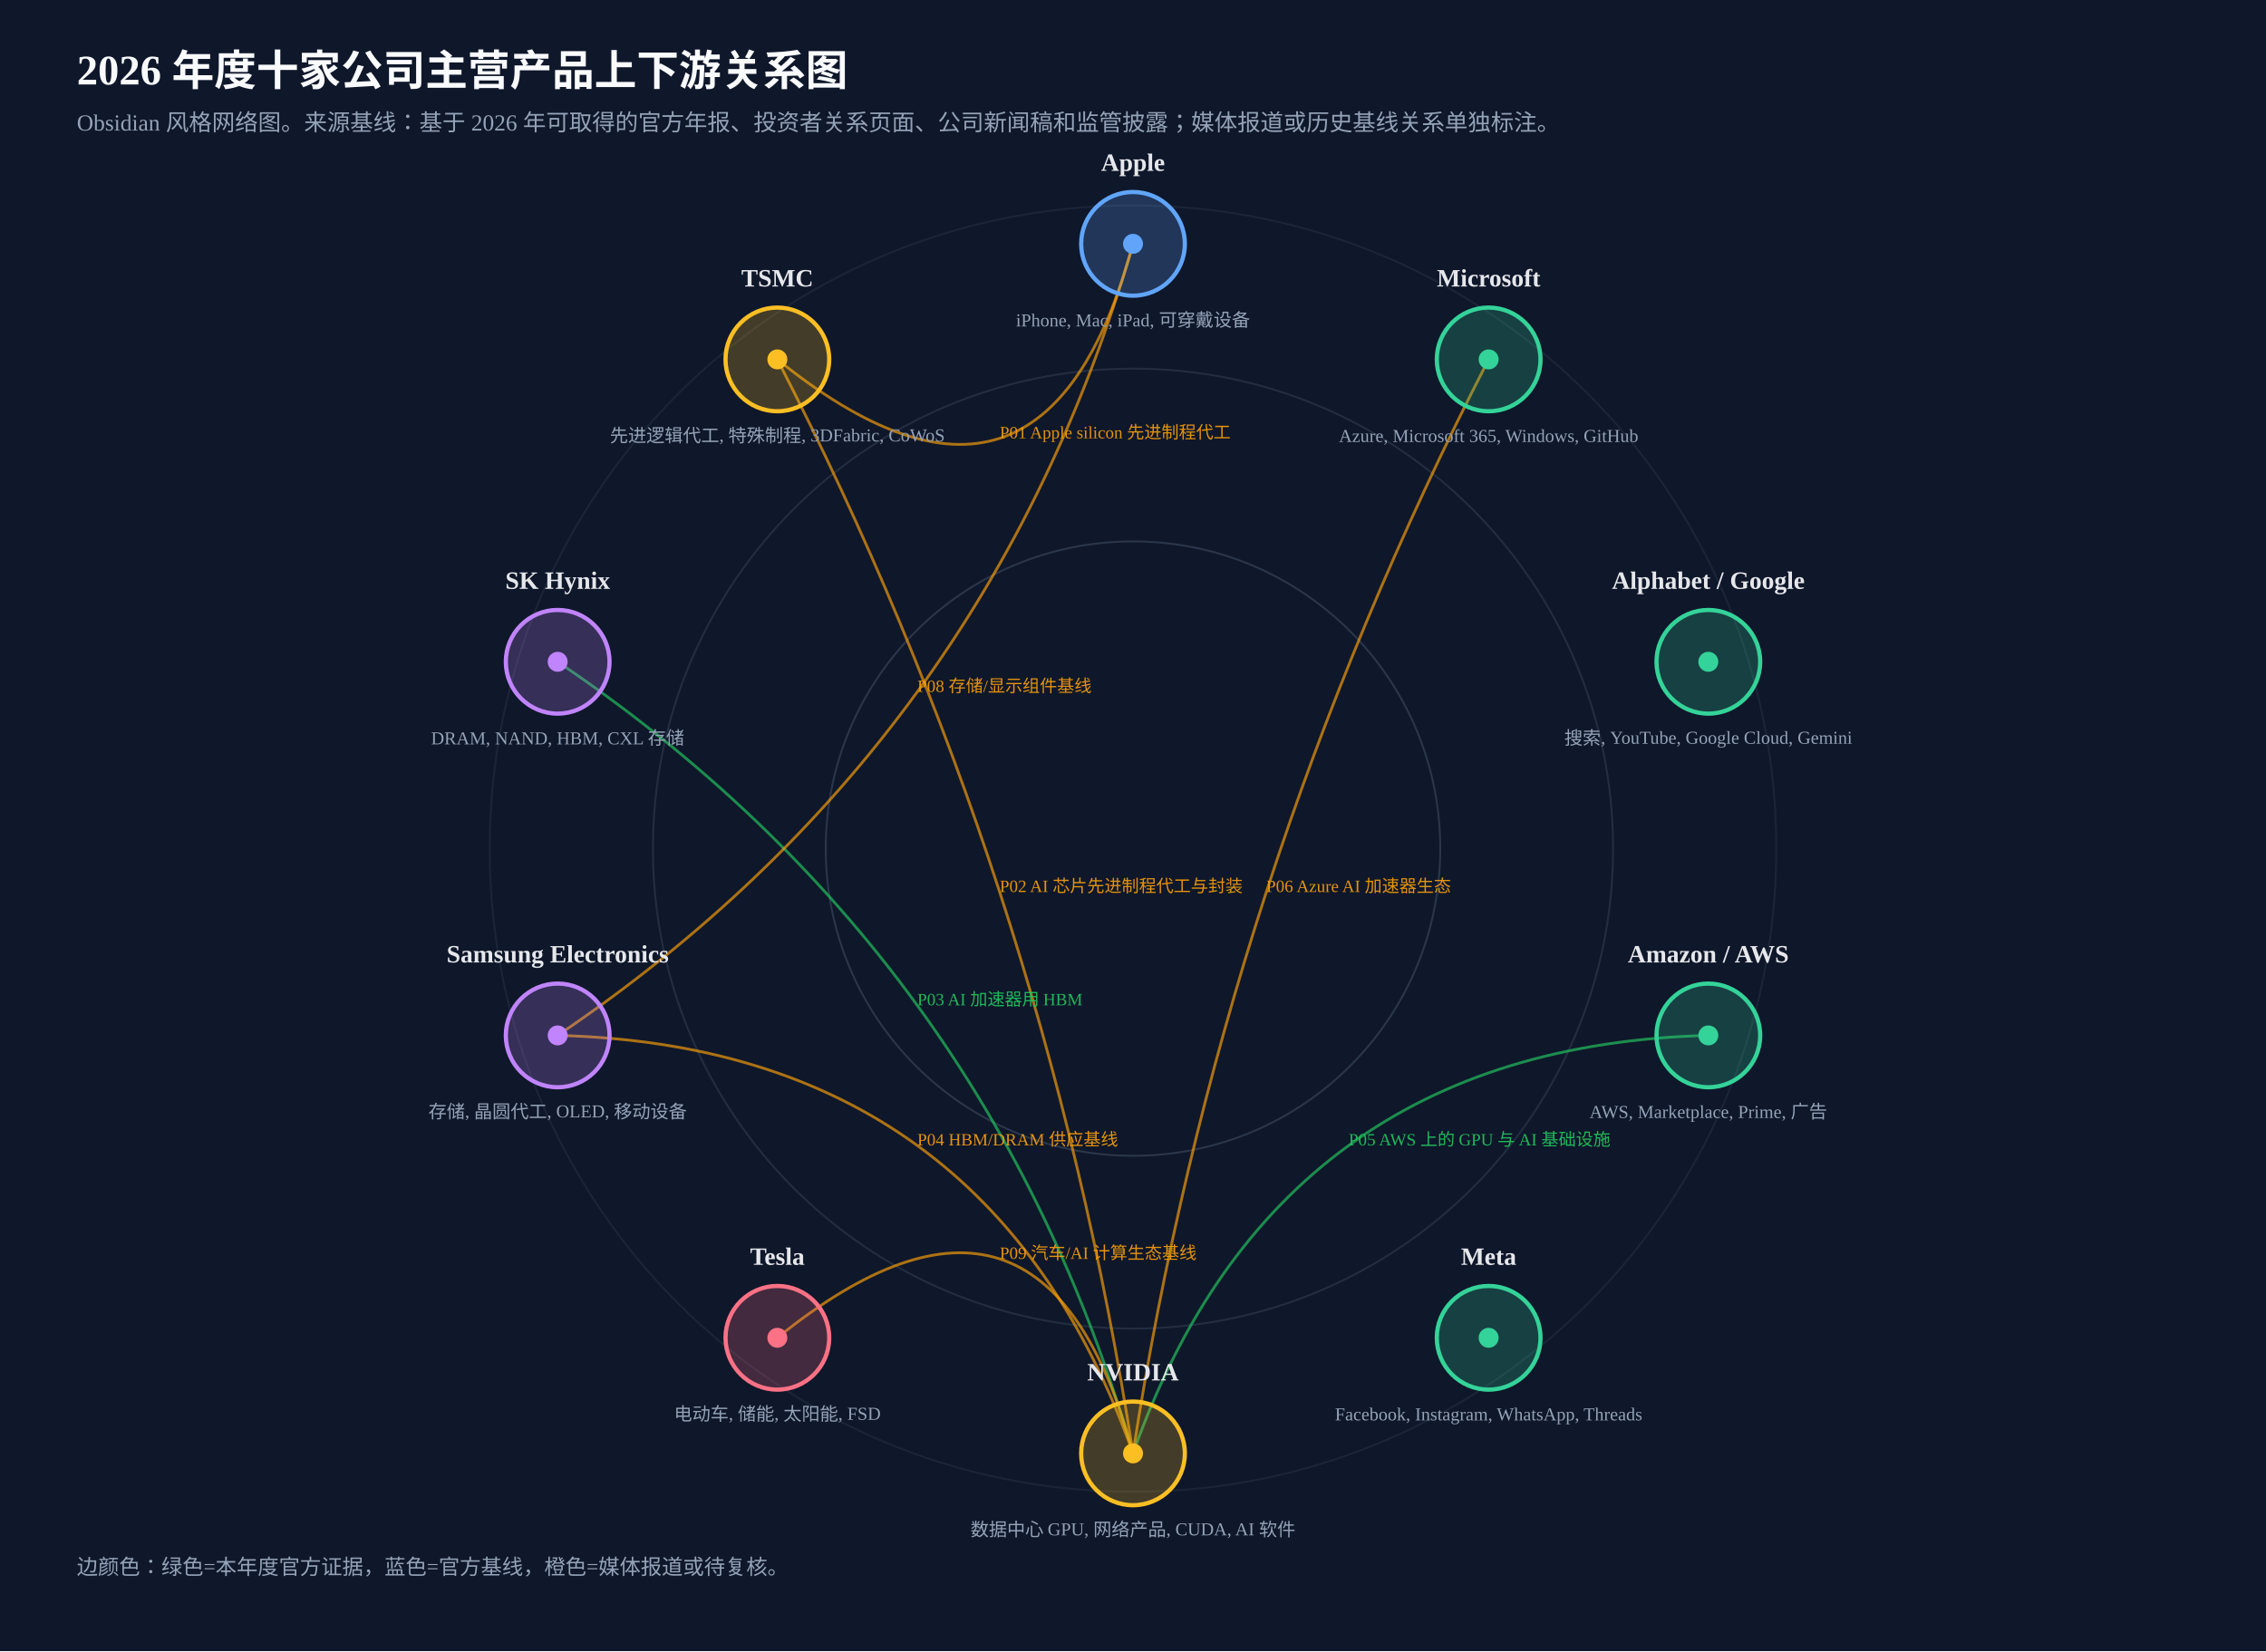
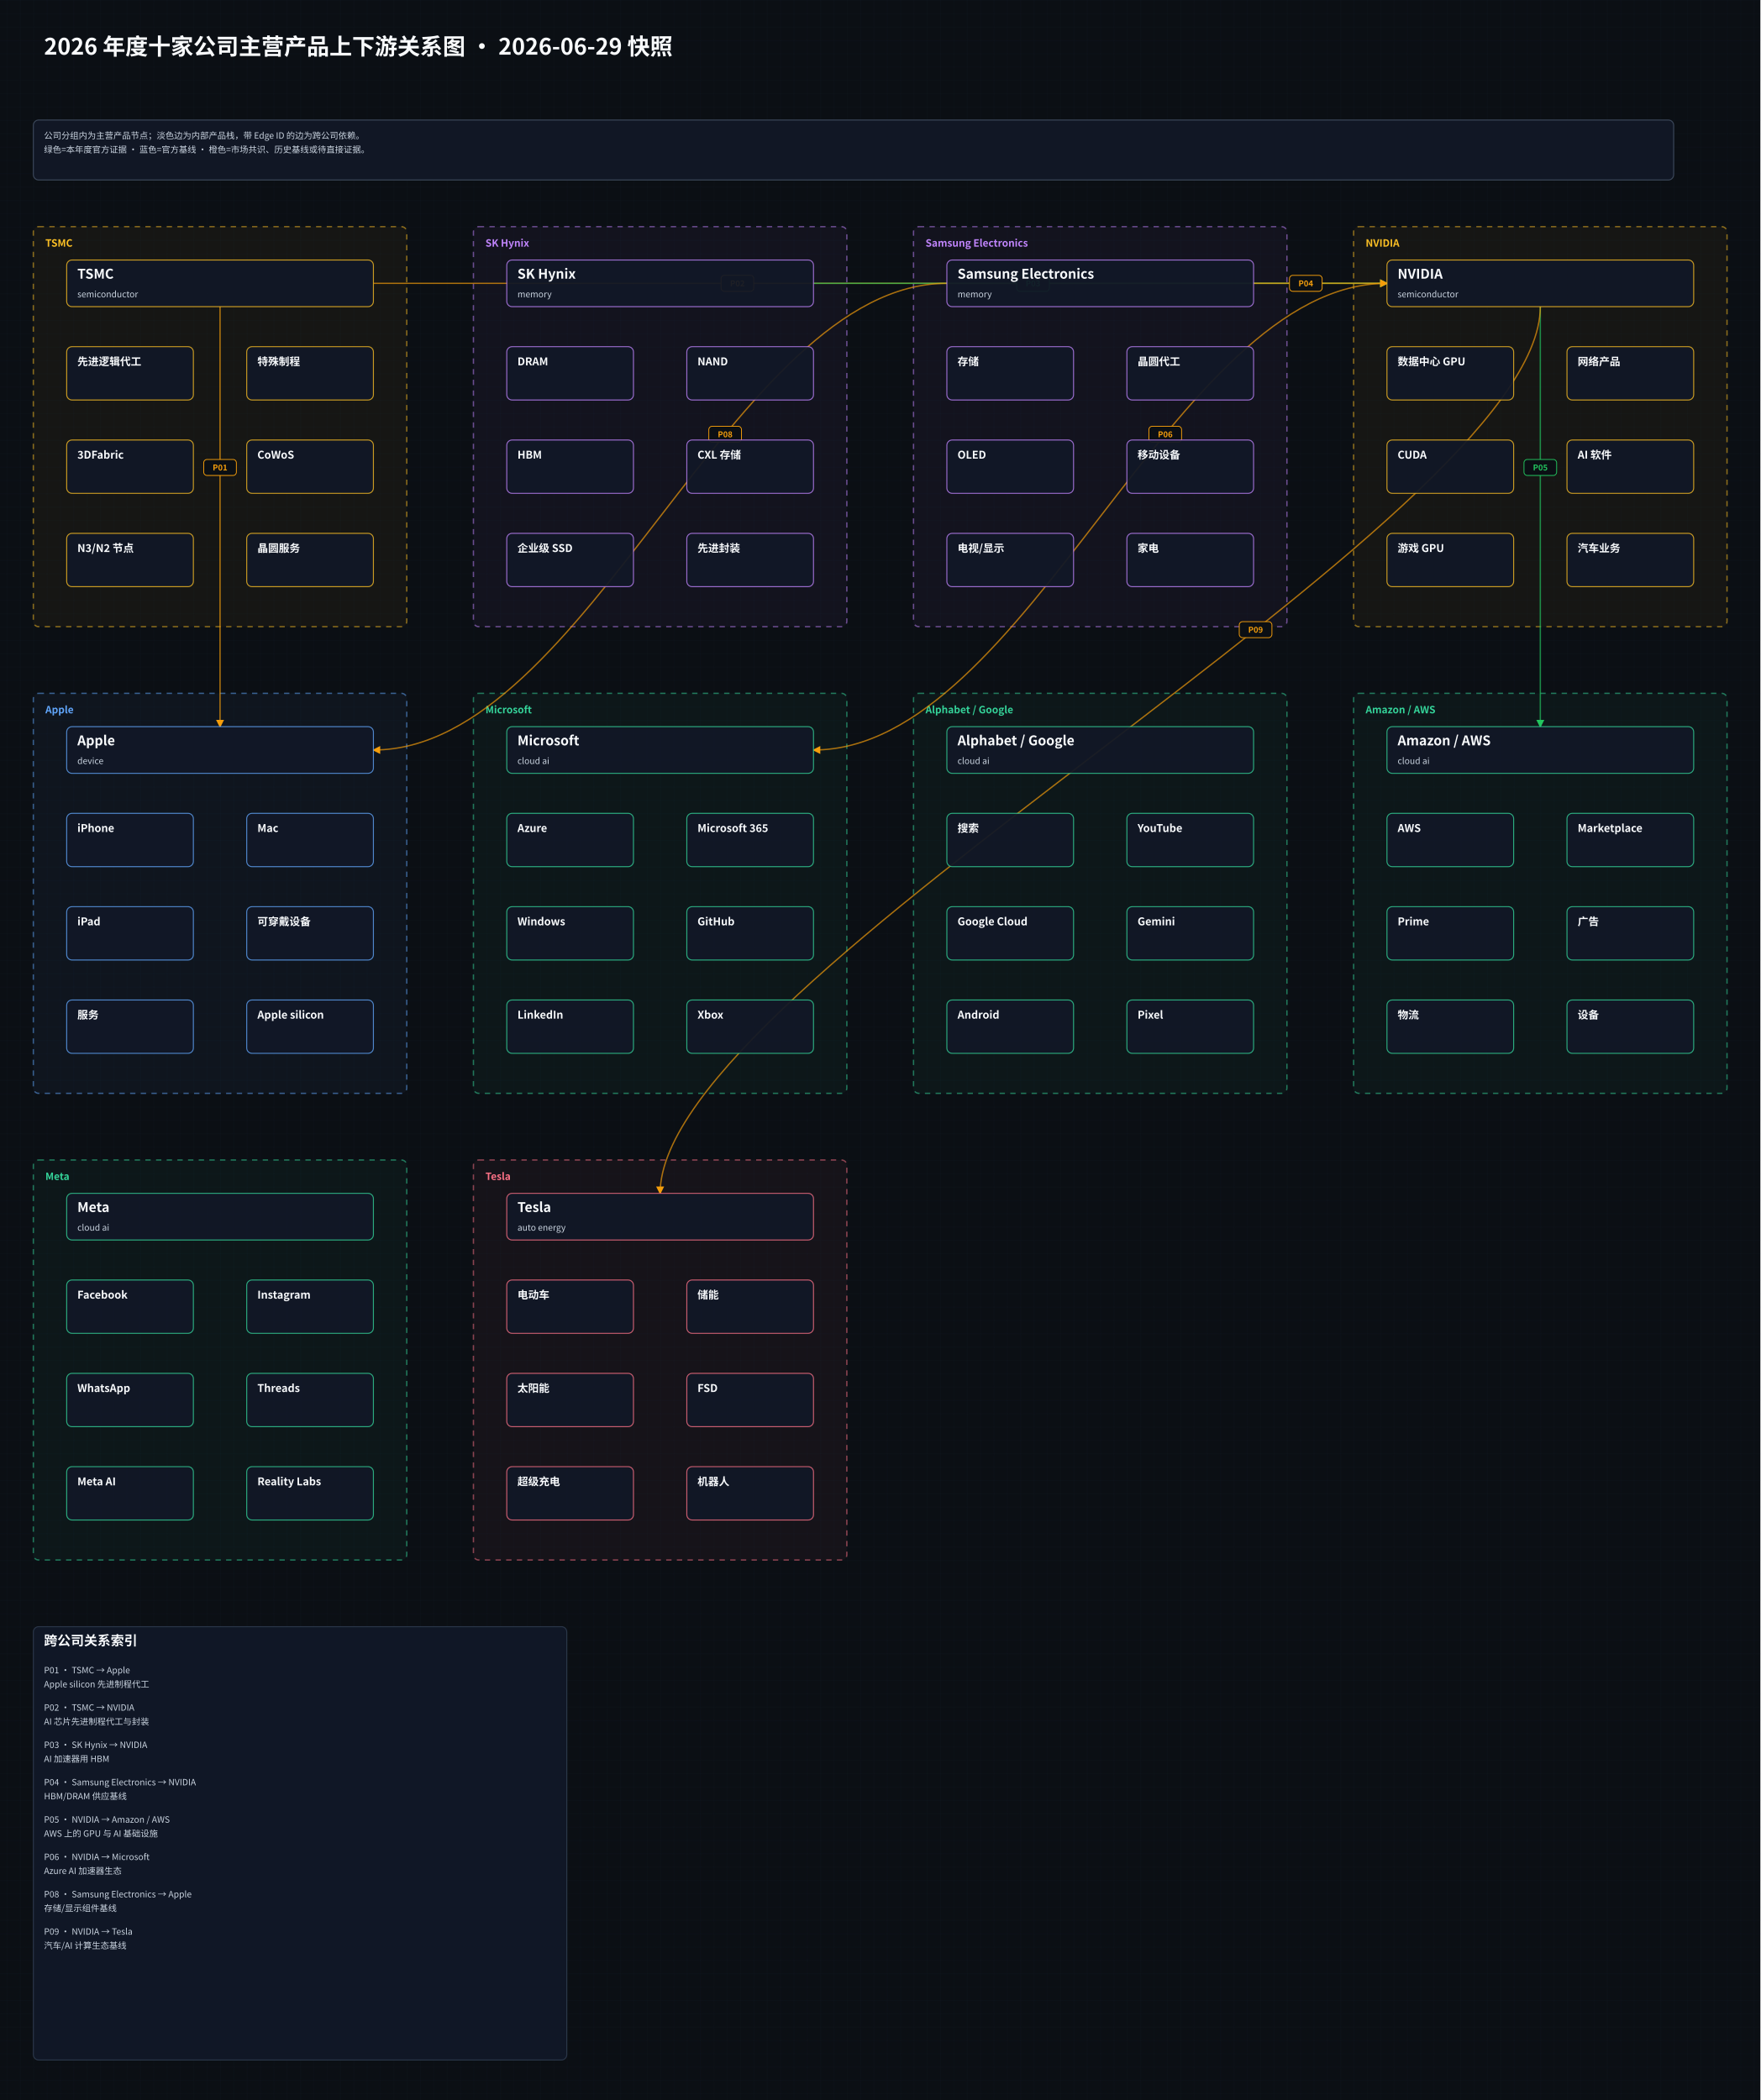
- <svg xmlns="http://www.w3.org/2000/svg" width="1180" height="860" viewBox="0 0 1180 860">
-   <rect width="100%" height="100%" fill="#0f172a" />
-   <circle cx="590" cy="442" r="160" fill="none" stroke="#334155" stroke-width="1" stroke-opacity="0.75" />
-   <circle cx="590" cy="442" r="250" fill="none" stroke="#334155" stroke-width="1" stroke-opacity="0.55" />
-   <circle cx="590" cy="442" r="335" fill="none" stroke="#334155" stroke-width="1" stroke-opacity="0.35" />
-   <text x="40" y="44" font-size="22" font-weight="800" fill="#f8fafc">2026 年度十家公司主营产品上下游关系图</text>
-   <text x="40" y="68" font-size="12" fill="#94a3b8">Obsidian 风格网络图。来源基线：基于 2026 年可取得的官方年报、投资者关系页面、公司新闻稿和监管披露；媒体报道或历史基线关系单独标注。</text>
-   <text x="40" y="820" font-size="11" fill="#94a3b8">边颜色：绿色=本年度官方证据，蓝色=官方基线，橙色=媒体报道或待复核。</text>
-   <path d="M 404.8 187.2 Q 543.7 299.5 590.0 127.0" fill="none" stroke="#f59e0b" stroke-width="1.45" stroke-opacity="0.68" />
-   <text x="520.6" y="228.3" font-size="9" fill="#f59e0b" fill-opacity="0.92">P01 Apple silicon 先进制程代工</text>
-   <path d="M 404.8 187.2 Q 543.7 457.0 590.0 757.0" fill="none" stroke="#f59e0b" stroke-width="1.45" stroke-opacity="0.68" />
-   <text x="520.6" y="464.6" font-size="9" fill="#f59e0b" fill-opacity="0.92">P02 AI 芯片先进制程代工与封装</text>
-   <path d="M 290.4 344.7 Q 515.1 496.4 590.0 757.0" fill="none" stroke="#22c55e" stroke-width="1.45" stroke-opacity="0.68" />
-   <text x="477.7" y="523.6" font-size="9" fill="#22c55e" fill-opacity="0.92">P03 AI 加速器用 HBM</text>
-   <path d="M 290.4 539.3 Q 515.1 545.1 590.0 757.0" fill="none" stroke="#f59e0b" stroke-width="1.45" stroke-opacity="0.68" />
-   <text x="477.7" y="596.6" font-size="9" fill="#f59e0b" fill-opacity="0.92">P04 HBM/DRAM 供应基线</text>
-   <path d="M 590.0 757.0 Q 664.9 545.1 889.6 539.3" fill="none" stroke="#22c55e" stroke-width="1.45" stroke-opacity="0.68" />
-   <text x="702.3" y="596.6" font-size="9" fill="#22c55e" fill-opacity="0.92">P05 AWS 上的 GPU 与 AI 基础设施</text>
-   <path d="M 590.0 757.0 Q 636.3 457.0 775.2 187.2" fill="none" stroke="#f59e0b" stroke-width="1.45" stroke-opacity="0.68" />
-   <text x="659.4" y="464.6" font-size="9" fill="#f59e0b" fill-opacity="0.92">P06 Azure AI 加速器生态</text>
-   <path d="M 290.4 539.3 Q 515.1 387.6 590.0 127.0" fill="none" stroke="#f59e0b" stroke-width="1.45" stroke-opacity="0.68" />
-   <text x="477.7" y="360.4" font-size="9" fill="#f59e0b" fill-opacity="0.92">P08 存储/显示组件基线</text>
-   <path d="M 590.0 757.0 Q 543.7 584.5 404.8 696.8" fill="none" stroke="#f59e0b" stroke-width="1.45" stroke-opacity="0.68" />
-   <text x="520.6" y="655.7" font-size="9" fill="#f59e0b" fill-opacity="0.92">P09 汽车/AI 计算生态基线</text>
-   <circle cx="590.0" cy="127.0" r="27" fill="#60a5fa" fill-opacity="0.22" stroke="#60a5fa" stroke-width="2.2" />
-   <circle cx="590.0" cy="127.0" r="5.2" fill="#60a5fa" />
-   <text x="590.0" y="89.0" text-anchor="middle" font-size="13" font-weight="700" fill="#e5e7eb">Apple</text>
-   <text x="590.0" y="170.0" text-anchor="middle" font-size="9.5" fill="#94a3b8">iPhone, Mac, iPad, 可穿戴设备</text>
-   <circle cx="775.2" cy="187.2" r="27" fill="#34d399" fill-opacity="0.22" stroke="#34d399" stroke-width="2.2" />
-   <circle cx="775.2" cy="187.2" r="5.2" fill="#34d399" />
-   <text x="775.2" y="149.2" text-anchor="middle" font-size="13" font-weight="700" fill="#e5e7eb">Microsoft</text>
-   <text x="775.2" y="230.2" text-anchor="middle" font-size="9.5" fill="#94a3b8">Azure, Microsoft 365, Windows, GitHub</text>
-   <circle cx="889.6" cy="344.7" r="27" fill="#34d399" fill-opacity="0.22" stroke="#34d399" stroke-width="2.2" />
-   <circle cx="889.6" cy="344.7" r="5.2" fill="#34d399" />
-   <text x="889.6" y="306.7" text-anchor="middle" font-size="13" font-weight="700" fill="#e5e7eb">Alphabet / Google</text>
-   <text x="889.6" y="387.7" text-anchor="middle" font-size="9.5" fill="#94a3b8">搜索, YouTube, Google Cloud, Gemini</text>
-   <circle cx="889.6" cy="539.3" r="27" fill="#34d399" fill-opacity="0.22" stroke="#34d399" stroke-width="2.2" />
-   <circle cx="889.6" cy="539.3" r="5.2" fill="#34d399" />
-   <text x="889.6" y="501.3" text-anchor="middle" font-size="13" font-weight="700" fill="#e5e7eb">Amazon / AWS</text>
-   <text x="889.6" y="582.3" text-anchor="middle" font-size="9.5" fill="#94a3b8">AWS, Marketplace, Prime, 广告</text>
-   <circle cx="775.2" cy="696.8" r="27" fill="#34d399" fill-opacity="0.22" stroke="#34d399" stroke-width="2.2" />
-   <circle cx="775.2" cy="696.8" r="5.2" fill="#34d399" />
-   <text x="775.2" y="658.8" text-anchor="middle" font-size="13" font-weight="700" fill="#e5e7eb">Meta</text>
-   <text x="775.2" y="739.8" text-anchor="middle" font-size="9.5" fill="#94a3b8">Facebook, Instagram, WhatsApp, Threads</text>
-   <circle cx="590.0" cy="757.0" r="27" fill="#fbbf24" fill-opacity="0.22" stroke="#fbbf24" stroke-width="2.2" />
-   <circle cx="590.0" cy="757.0" r="5.2" fill="#fbbf24" />
-   <text x="590.0" y="719.0" text-anchor="middle" font-size="13" font-weight="700" fill="#e5e7eb">NVIDIA</text>
-   <text x="590.0" y="800.0" text-anchor="middle" font-size="9.5" fill="#94a3b8">数据中心 GPU, 网络产品, CUDA, AI 软件</text>
-   <circle cx="404.8" cy="696.8" r="27" fill="#fb7185" fill-opacity="0.22" stroke="#fb7185" stroke-width="2.2" />
-   <circle cx="404.8" cy="696.8" r="5.2" fill="#fb7185" />
-   <text x="404.8" y="658.8" text-anchor="middle" font-size="13" font-weight="700" fill="#e5e7eb">Tesla</text>
-   <text x="404.8" y="739.8" text-anchor="middle" font-size="9.5" fill="#94a3b8">电动车, 储能, 太阳能, FSD</text>
-   <circle cx="290.4" cy="539.3" r="27" fill="#c084fc" fill-opacity="0.22" stroke="#c084fc" stroke-width="2.2" />
-   <circle cx="290.4" cy="539.3" r="5.2" fill="#c084fc" />
-   <text x="290.4" y="501.3" text-anchor="middle" font-size="13" font-weight="700" fill="#e5e7eb">Samsung Electronics</text>
-   <text x="290.4" y="582.3" text-anchor="middle" font-size="9.5" fill="#94a3b8">存储, 晶圆代工, OLED, 移动设备</text>
-   <circle cx="290.4" cy="344.7" r="27" fill="#c084fc" fill-opacity="0.22" stroke="#c084fc" stroke-width="2.2" />
-   <circle cx="290.4" cy="344.7" r="5.2" fill="#c084fc" />
-   <text x="290.4" y="306.7" text-anchor="middle" font-size="13" font-weight="700" fill="#e5e7eb">SK Hynix</text>
-   <text x="290.4" y="387.7" text-anchor="middle" font-size="9.5" fill="#94a3b8">DRAM, NAND, HBM, CXL 存储</text>
-   <circle cx="404.8" cy="187.2" r="27" fill="#fbbf24" fill-opacity="0.22" stroke="#fbbf24" stroke-width="2.2" />
-   <circle cx="404.8" cy="187.2" r="5.2" fill="#fbbf24" />
-   <text x="404.8" y="149.2" text-anchor="middle" font-size="13" font-weight="700" fill="#e5e7eb">TSMC</text>
-   <text x="404.8" y="230.2" text-anchor="middle" font-size="9.5" fill="#94a3b8">先进逻辑代工, 特殊制程, 3DFabric, CoWoS</text>
+ <svg xmlns="http://www.w3.org/2000/svg" width="2640" height="3150" viewBox="30 -20 2640 3150">
+   <defs>
+     <pattern id="grid" width="20" height="20" patternUnits="userSpaceOnUse">
+       <path d="M 20 0 L 0 0 0 20" fill="none" stroke="#1e293b" stroke-width="0.6" stroke-opacity="0.38" />
+     </pattern>
+     <marker id="arrow-06bcfa879942a99a" viewBox="0 0 10 10" refX="8.5" refY="5" markerWidth="6" markerHeight="6" orient="auto-start-reverse">
+       <path d="M 0 0 L 10 5 L 0 10 z" fill="#22c55e" />
+     </marker>
+     <marker id="arrow-1719c8c5c3aeab8e" viewBox="0 0 10 10" refX="8.5" refY="5" markerWidth="6" markerHeight="6" orient="auto-start-reverse">
+       <path d="M 0 0 L 10 5 L 0 10 z" fill="#f59e0b" />
+     </marker>
+   </defs>
+   <rect x="30" y="-20" width="2640" height="3150" fill="#0b0f14" />
+   <rect x="30" y="-20" width="2640" height="3150" fill="url(#grid)" />
+   <g font-family="-apple-system, BlinkMacSystemFont, PingFang SC, Noto Sans CJK SC, Segoe UI, sans-serif">
+     <rect x="80" y="320" width="560" height="600" rx="8" fill="#fbbf24" fill-opacity="0.045" stroke="#fbbf24" stroke-opacity="0.52" stroke-width="2" stroke-dasharray="8 8" />
+     <text x="98" y="350" font-size="15" font-weight="700" fill="#fbbf24">TSMC</text>
+     <rect x="740" y="320" width="560" height="600" rx="8" fill="#c084fc" fill-opacity="0.045" stroke="#c084fc" stroke-opacity="0.52" stroke-width="2" stroke-dasharray="8 8" />
+     <text x="758" y="350" font-size="15" font-weight="700" fill="#c084fc">SK Hynix</text>
+     <rect x="1400" y="320" width="560" height="600" rx="8" fill="#c084fc" fill-opacity="0.045" stroke="#c084fc" stroke-opacity="0.52" stroke-width="2" stroke-dasharray="8 8" />
+     <text x="1418" y="350" font-size="15" font-weight="700" fill="#c084fc">Samsung Electronics</text>
+     <rect x="2060" y="320" width="560" height="600" rx="8" fill="#fbbf24" fill-opacity="0.045" stroke="#fbbf24" stroke-opacity="0.52" stroke-width="2" stroke-dasharray="8 8" />
+     <text x="2078" y="350" font-size="15" font-weight="700" fill="#fbbf24">NVIDIA</text>
+     <rect x="80" y="1020" width="560" height="600" rx="8" fill="#60a5fa" fill-opacity="0.045" stroke="#60a5fa" stroke-opacity="0.52" stroke-width="2" stroke-dasharray="8 8" />
+     <text x="98" y="1050" font-size="15" font-weight="700" fill="#60a5fa">Apple</text>
+     <rect x="740" y="1020" width="560" height="600" rx="8" fill="#34d399" fill-opacity="0.045" stroke="#34d399" stroke-opacity="0.52" stroke-width="2" stroke-dasharray="8 8" />
+     <text x="758" y="1050" font-size="15" font-weight="700" fill="#34d399">Microsoft</text>
+     <rect x="1400" y="1020" width="560" height="600" rx="8" fill="#34d399" fill-opacity="0.045" stroke="#34d399" stroke-opacity="0.52" stroke-width="2" stroke-dasharray="8 8" />
+     <text x="1418" y="1050" font-size="15" font-weight="700" fill="#34d399">Alphabet / Google</text>
+     <rect x="2060" y="1020" width="560" height="600" rx="8" fill="#34d399" fill-opacity="0.045" stroke="#34d399" stroke-opacity="0.52" stroke-width="2" stroke-dasharray="8 8" />
+     <text x="2078" y="1050" font-size="15" font-weight="700" fill="#34d399">Amazon / AWS</text>
+     <rect x="80" y="1720" width="560" height="600" rx="8" fill="#34d399" fill-opacity="0.045" stroke="#34d399" stroke-opacity="0.52" stroke-width="2" stroke-dasharray="8 8" />
+     <text x="98" y="1750" font-size="15" font-weight="700" fill="#34d399">Meta</text>
+     <rect x="740" y="1720" width="560" height="600" rx="8" fill="#fb7185" fill-opacity="0.045" stroke="#fb7185" stroke-opacity="0.52" stroke-width="2" stroke-dasharray="8 8" />
+     <text x="758" y="1750" font-size="15" font-weight="700" fill="#fb7185">Tesla</text>
+     <path d="M 360.0 440.0 C 360.0 660.5, 360.0 849.5, 360.0 1070.0" fill="none" stroke="#f59e0b" stroke-width="2" stroke-opacity="0.68" marker-end="url(#arrow-1719c8c5c3aeab8e)" />
+     <rect x="335.5" y="669.2" width="49" height="24" rx="5" fill="#0b0f14" stroke="#f59e0b" stroke-width="1.2" />
+     <text x="360.0" y="685.7" text-anchor="middle" font-size="12" font-weight="750" fill="#f59e0b">P01</text>
+     <path d="M 590.0 405.0 C 910.0 405.0, 1790.0 405.0, 2110.0 405.0" fill="none" stroke="#f59e0b" stroke-width="2" stroke-opacity="0.68" marker-end="url(#arrow-1719c8c5c3aeab8e)" />
+     <rect x="1111.4" y="393.0" width="49" height="24" rx="5" fill="#0b0f14" stroke="#f59e0b" stroke-width="1.2" />
+     <text x="1135.9" y="409.5" text-anchor="middle" font-size="12" font-weight="750" fill="#f59e0b">P02</text>
+     <path d="M 1250.0 405.0 C 1551.0 405.0, 1809.0 405.0, 2110.0 405.0" fill="none" stroke="#22c55e" stroke-width="2" stroke-opacity="0.68" marker-end="url(#arrow-06bcfa879942a99a)" />
+     <rect x="1554.7" y="393.0" width="49" height="24" rx="5" fill="#0b0f14" stroke="#22c55e" stroke-width="1.2" />
+     <text x="1579.2" y="409.5" text-anchor="middle" font-size="12" font-weight="750" fill="#22c55e">P03</text>
+     <path d="M 1910.0 405.0 C 1990.0 405.0, 2030.0 405.0, 2110.0 405.0" fill="none" stroke="#f59e0b" stroke-width="2" stroke-opacity="0.68" marker-end="url(#arrow-1719c8c5c3aeab8e)" />
+     <rect x="1963.8" y="393.0" width="49" height="24" rx="5" fill="#0b0f14" stroke="#f59e0b" stroke-width="1.2" />
+     <text x="1988.3" y="409.5" text-anchor="middle" font-size="12" font-weight="750" fill="#f59e0b">P04</text>
+     <path d="M 2340.0 440.0 C 2340.0 660.5, 2340.0 849.5, 2340.0 1070.0" fill="none" stroke="#22c55e" stroke-width="2" stroke-opacity="0.68" marker-end="url(#arrow-06bcfa879942a99a)" />
+     <rect x="2315.5" y="669.2" width="49" height="24" rx="5" fill="#0b0f14" stroke="#22c55e" stroke-width="1.2" />
+     <text x="2340.0" y="685.7" text-anchor="middle" font-size="12" font-weight="750" fill="#22c55e">P05</text>
+     <path d="M 2110.0 405.0 C 1790.0 405.0, 1570.0 1105.0, 1250.0 1105.0" fill="none" stroke="#f59e0b" stroke-width="2" stroke-opacity="0.68" marker-end="url(#arrow-1719c8c5c3aeab8e)" />
+     <rect x="1753.0" y="619.4" width="49" height="24" rx="5" fill="#0b0f14" stroke="#f59e0b" stroke-width="1.2" />
+     <text x="1777.5" y="635.9" text-anchor="middle" font-size="12" font-weight="750" fill="#f59e0b">P06</text>
+     <path d="M 1450.0 405.0 C 1130.0 405.0, 910.0 1105.0, 590.0 1105.0" fill="none" stroke="#f59e0b" stroke-width="2" stroke-opacity="0.68" marker-end="url(#arrow-1719c8c5c3aeab8e)" />
+     <rect x="1093.0" y="619.4" width="49" height="24" rx="5" fill="#0b0f14" stroke="#f59e0b" stroke-width="1.2" />
+     <text x="1117.5" y="635.9" text-anchor="middle" font-size="12" font-weight="750" fill="#f59e0b">P08</text>
+     <path d="M 2340.0 440.0 C 2340.0 760.0, 1020.0 1450.0, 1020.0 1770.0" fill="none" stroke="#f59e0b" stroke-width="2" stroke-opacity="0.68" marker-end="url(#arrow-1719c8c5c3aeab8e)" />
+     <rect x="1888.5" y="912.5" width="49" height="24" rx="5" fill="#0b0f14" stroke="#f59e0b" stroke-width="1.2" />
+     <text x="1913.0" y="929.0" text-anchor="middle" font-size="12" font-weight="750" fill="#f59e0b">P09</text>
+     <g>
+       <rect x="80" y="20" width="2460" height="90" rx="8" fill="#0b0f14" fill-opacity="0" stroke="#64748b" stroke-opacity="0" stroke-width="1.5" />
+       <text x="96" y="62" font-size="34" font-weight="750" fill="#f8fafc">2026 年度十家公司主营产品上下游关系图 · 2026-06-29 快照</text>
+     </g>
+     <g>
+       <rect x="80" y="160" width="2460" height="90" rx="8" fill="#111827" fill-opacity="0.94" stroke="#475569" stroke-opacity="0.78" stroke-width="1.5" />
+       <text x="96" y="188" font-size="13" font-weight="500" fill="#cbd5e1">公司分组内为主营产品节点；淡色边为内部产品栈，带 Edge ID 的边为跨公司依赖。</text>
+       <text x="96" y="209" font-size="13" font-weight="500" fill="#cbd5e1">绿色=本年度官方证据 · 蓝色=官方基线 · 橙色=市场共识、历史基线或待直接证据。</text>
+     </g>
+     <g>
+       <rect x="130" y="370" width="460" height="70" rx="8" fill="#111827" fill-opacity="0.94" stroke="#fbbf24" stroke-opacity="0.78" stroke-width="1.5" />
+       <text x="146" y="398" font-size="20" font-weight="750" fill="#f8fafc">TSMC</text>
+       <text x="146" y="426" font-size="13" font-weight="500" fill="#cbd5e1">semiconductor</text>
+     </g>
+     <g>
+       <rect x="130" y="500" width="190" height="80" rx="8" fill="#111827" fill-opacity="0.94" stroke="#fbbf24" stroke-opacity="0.78" stroke-width="1.5" />
+       <text x="146" y="528" font-size="16" font-weight="750" fill="#f8fafc">先进逻辑代工</text>
+     </g>
+     <g>
+       <rect x="400" y="500" width="190" height="80" rx="8" fill="#111827" fill-opacity="0.94" stroke="#fbbf24" stroke-opacity="0.78" stroke-width="1.5" />
+       <text x="416" y="528" font-size="16" font-weight="750" fill="#f8fafc">特殊制程</text>
+     </g>
+     <g>
+       <rect x="130" y="640" width="190" height="80" rx="8" fill="#111827" fill-opacity="0.94" stroke="#fbbf24" stroke-opacity="0.78" stroke-width="1.5" />
+       <text x="146" y="668" font-size="16" font-weight="750" fill="#f8fafc">3DFabric</text>
+     </g>
+     <g>
+       <rect x="400" y="640" width="190" height="80" rx="8" fill="#111827" fill-opacity="0.94" stroke="#fbbf24" stroke-opacity="0.78" stroke-width="1.5" />
+       <text x="416" y="668" font-size="16" font-weight="750" fill="#f8fafc">CoWoS</text>
+     </g>
+     <g>
+       <rect x="130" y="780" width="190" height="80" rx="8" fill="#111827" fill-opacity="0.94" stroke="#fbbf24" stroke-opacity="0.78" stroke-width="1.5" />
+       <text x="146" y="808" font-size="16" font-weight="750" fill="#f8fafc">N3/N2 节点</text>
+     </g>
+     <g>
+       <rect x="400" y="780" width="190" height="80" rx="8" fill="#111827" fill-opacity="0.94" stroke="#fbbf24" stroke-opacity="0.78" stroke-width="1.5" />
+       <text x="416" y="808" font-size="16" font-weight="750" fill="#f8fafc">晶圆服务</text>
+     </g>
+     <g>
+       <rect x="790" y="370" width="460" height="70" rx="8" fill="#111827" fill-opacity="0.94" stroke="#c084fc" stroke-opacity="0.78" stroke-width="1.5" />
+       <text x="806" y="398" font-size="20" font-weight="750" fill="#f8fafc">SK Hynix</text>
+       <text x="806" y="426" font-size="13" font-weight="500" fill="#cbd5e1">memory</text>
+     </g>
+     <g>
+       <rect x="790" y="500" width="190" height="80" rx="8" fill="#111827" fill-opacity="0.94" stroke="#c084fc" stroke-opacity="0.78" stroke-width="1.5" />
+       <text x="806" y="528" font-size="16" font-weight="750" fill="#f8fafc">DRAM</text>
+     </g>
+     <g>
+       <rect x="1060" y="500" width="190" height="80" rx="8" fill="#111827" fill-opacity="0.94" stroke="#c084fc" stroke-opacity="0.78" stroke-width="1.5" />
+       <text x="1076" y="528" font-size="16" font-weight="750" fill="#f8fafc">NAND</text>
+     </g>
+     <g>
+       <rect x="790" y="640" width="190" height="80" rx="8" fill="#111827" fill-opacity="0.94" stroke="#c084fc" stroke-opacity="0.78" stroke-width="1.5" />
+       <text x="806" y="668" font-size="16" font-weight="750" fill="#f8fafc">HBM</text>
+     </g>
+     <g>
+       <rect x="1060" y="640" width="190" height="80" rx="8" fill="#111827" fill-opacity="0.94" stroke="#c084fc" stroke-opacity="0.78" stroke-width="1.5" />
+       <text x="1076" y="668" font-size="16" font-weight="750" fill="#f8fafc">CXL 存储</text>
+     </g>
+     <g>
+       <rect x="790" y="780" width="190" height="80" rx="8" fill="#111827" fill-opacity="0.94" stroke="#c084fc" stroke-opacity="0.78" stroke-width="1.5" />
+       <text x="806" y="808" font-size="16" font-weight="750" fill="#f8fafc">企业级 SSD</text>
+     </g>
+     <g>
+       <rect x="1060" y="780" width="190" height="80" rx="8" fill="#111827" fill-opacity="0.94" stroke="#c084fc" stroke-opacity="0.78" stroke-width="1.5" />
+       <text x="1076" y="808" font-size="16" font-weight="750" fill="#f8fafc">先进封装</text>
+     </g>
+     <g>
+       <rect x="1450" y="370" width="460" height="70" rx="8" fill="#111827" fill-opacity="0.94" stroke="#c084fc" stroke-opacity="0.78" stroke-width="1.5" />
+       <text x="1466" y="398" font-size="20" font-weight="750" fill="#f8fafc">Samsung Electronics</text>
+       <text x="1466" y="426" font-size="13" font-weight="500" fill="#cbd5e1">memory</text>
+     </g>
+     <g>
+       <rect x="1450" y="500" width="190" height="80" rx="8" fill="#111827" fill-opacity="0.94" stroke="#c084fc" stroke-opacity="0.78" stroke-width="1.5" />
+       <text x="1466" y="528" font-size="16" font-weight="750" fill="#f8fafc">存储</text>
+     </g>
+     <g>
+       <rect x="1720" y="500" width="190" height="80" rx="8" fill="#111827" fill-opacity="0.94" stroke="#c084fc" stroke-opacity="0.78" stroke-width="1.5" />
+       <text x="1736" y="528" font-size="16" font-weight="750" fill="#f8fafc">晶圆代工</text>
+     </g>
+     <g>
+       <rect x="1450" y="640" width="190" height="80" rx="8" fill="#111827" fill-opacity="0.94" stroke="#c084fc" stroke-opacity="0.78" stroke-width="1.5" />
+       <text x="1466" y="668" font-size="16" font-weight="750" fill="#f8fafc">OLED</text>
+     </g>
+     <g>
+       <rect x="1720" y="640" width="190" height="80" rx="8" fill="#111827" fill-opacity="0.94" stroke="#c084fc" stroke-opacity="0.78" stroke-width="1.5" />
+       <text x="1736" y="668" font-size="16" font-weight="750" fill="#f8fafc">移动设备</text>
+     </g>
+     <g>
+       <rect x="1450" y="780" width="190" height="80" rx="8" fill="#111827" fill-opacity="0.94" stroke="#c084fc" stroke-opacity="0.78" stroke-width="1.5" />
+       <text x="1466" y="808" font-size="16" font-weight="750" fill="#f8fafc">电视/显示</text>
+     </g>
+     <g>
+       <rect x="1720" y="780" width="190" height="80" rx="8" fill="#111827" fill-opacity="0.94" stroke="#c084fc" stroke-opacity="0.78" stroke-width="1.5" />
+       <text x="1736" y="808" font-size="16" font-weight="750" fill="#f8fafc">家电</text>
+     </g>
+     <g>
+       <rect x="2110" y="370" width="460" height="70" rx="8" fill="#111827" fill-opacity="0.94" stroke="#fbbf24" stroke-opacity="0.78" stroke-width="1.5" />
+       <text x="2126" y="398" font-size="20" font-weight="750" fill="#f8fafc">NVIDIA</text>
+       <text x="2126" y="426" font-size="13" font-weight="500" fill="#cbd5e1">semiconductor</text>
+     </g>
+     <g>
+       <rect x="2110" y="500" width="190" height="80" rx="8" fill="#111827" fill-opacity="0.94" stroke="#fbbf24" stroke-opacity="0.78" stroke-width="1.5" />
+       <text x="2126" y="528" font-size="16" font-weight="750" fill="#f8fafc">数据中心 GPU</text>
+     </g>
+     <g>
+       <rect x="2380" y="500" width="190" height="80" rx="8" fill="#111827" fill-opacity="0.94" stroke="#fbbf24" stroke-opacity="0.78" stroke-width="1.5" />
+       <text x="2396" y="528" font-size="16" font-weight="750" fill="#f8fafc">网络产品</text>
+     </g>
+     <g>
+       <rect x="2110" y="640" width="190" height="80" rx="8" fill="#111827" fill-opacity="0.94" stroke="#fbbf24" stroke-opacity="0.78" stroke-width="1.5" />
+       <text x="2126" y="668" font-size="16" font-weight="750" fill="#f8fafc">CUDA</text>
+     </g>
+     <g>
+       <rect x="2380" y="640" width="190" height="80" rx="8" fill="#111827" fill-opacity="0.94" stroke="#fbbf24" stroke-opacity="0.78" stroke-width="1.5" />
+       <text x="2396" y="668" font-size="16" font-weight="750" fill="#f8fafc">AI 软件</text>
+     </g>
+     <g>
+       <rect x="2110" y="780" width="190" height="80" rx="8" fill="#111827" fill-opacity="0.94" stroke="#fbbf24" stroke-opacity="0.78" stroke-width="1.5" />
+       <text x="2126" y="808" font-size="16" font-weight="750" fill="#f8fafc">游戏 GPU</text>
+     </g>
+     <g>
+       <rect x="2380" y="780" width="190" height="80" rx="8" fill="#111827" fill-opacity="0.94" stroke="#fbbf24" stroke-opacity="0.78" stroke-width="1.5" />
+       <text x="2396" y="808" font-size="16" font-weight="750" fill="#f8fafc">汽车业务</text>
+     </g>
+     <g>
+       <rect x="130" y="1070" width="460" height="70" rx="8" fill="#111827" fill-opacity="0.94" stroke="#60a5fa" stroke-opacity="0.78" stroke-width="1.5" />
+       <text x="146" y="1098" font-size="20" font-weight="750" fill="#f8fafc">Apple</text>
+       <text x="146" y="1126" font-size="13" font-weight="500" fill="#cbd5e1">device</text>
+     </g>
+     <g>
+       <rect x="130" y="1200" width="190" height="80" rx="8" fill="#111827" fill-opacity="0.94" stroke="#60a5fa" stroke-opacity="0.78" stroke-width="1.5" />
+       <text x="146" y="1228" font-size="16" font-weight="750" fill="#f8fafc">iPhone</text>
+     </g>
+     <g>
+       <rect x="400" y="1200" width="190" height="80" rx="8" fill="#111827" fill-opacity="0.94" stroke="#60a5fa" stroke-opacity="0.78" stroke-width="1.5" />
+       <text x="416" y="1228" font-size="16" font-weight="750" fill="#f8fafc">Mac</text>
+     </g>
+     <g>
+       <rect x="130" y="1340" width="190" height="80" rx="8" fill="#111827" fill-opacity="0.94" stroke="#60a5fa" stroke-opacity="0.78" stroke-width="1.5" />
+       <text x="146" y="1368" font-size="16" font-weight="750" fill="#f8fafc">iPad</text>
+     </g>
+     <g>
+       <rect x="400" y="1340" width="190" height="80" rx="8" fill="#111827" fill-opacity="0.94" stroke="#60a5fa" stroke-opacity="0.78" stroke-width="1.5" />
+       <text x="416" y="1368" font-size="16" font-weight="750" fill="#f8fafc">可穿戴设备</text>
+     </g>
+     <g>
+       <rect x="130" y="1480" width="190" height="80" rx="8" fill="#111827" fill-opacity="0.94" stroke="#60a5fa" stroke-opacity="0.78" stroke-width="1.5" />
+       <text x="146" y="1508" font-size="16" font-weight="750" fill="#f8fafc">服务</text>
+     </g>
+     <g>
+       <rect x="400" y="1480" width="190" height="80" rx="8" fill="#111827" fill-opacity="0.94" stroke="#60a5fa" stroke-opacity="0.78" stroke-width="1.5" />
+       <text x="416" y="1508" font-size="16" font-weight="750" fill="#f8fafc">Apple silicon</text>
+     </g>
+     <g>
+       <rect x="790" y="1070" width="460" height="70" rx="8" fill="#111827" fill-opacity="0.94" stroke="#34d399" stroke-opacity="0.78" stroke-width="1.5" />
+       <text x="806" y="1098" font-size="20" font-weight="750" fill="#f8fafc">Microsoft</text>
+       <text x="806" y="1126" font-size="13" font-weight="500" fill="#cbd5e1">cloud ai</text>
+     </g>
+     <g>
+       <rect x="790" y="1200" width="190" height="80" rx="8" fill="#111827" fill-opacity="0.94" stroke="#34d399" stroke-opacity="0.78" stroke-width="1.5" />
+       <text x="806" y="1228" font-size="16" font-weight="750" fill="#f8fafc">Azure</text>
+     </g>
+     <g>
+       <rect x="1060" y="1200" width="190" height="80" rx="8" fill="#111827" fill-opacity="0.94" stroke="#34d399" stroke-opacity="0.78" stroke-width="1.5" />
+       <text x="1076" y="1228" font-size="16" font-weight="750" fill="#f8fafc">Microsoft 365</text>
+     </g>
+     <g>
+       <rect x="790" y="1340" width="190" height="80" rx="8" fill="#111827" fill-opacity="0.94" stroke="#34d399" stroke-opacity="0.78" stroke-width="1.5" />
+       <text x="806" y="1368" font-size="16" font-weight="750" fill="#f8fafc">Windows</text>
+     </g>
+     <g>
+       <rect x="1060" y="1340" width="190" height="80" rx="8" fill="#111827" fill-opacity="0.94" stroke="#34d399" stroke-opacity="0.78" stroke-width="1.5" />
+       <text x="1076" y="1368" font-size="16" font-weight="750" fill="#f8fafc">GitHub</text>
+     </g>
+     <g>
+       <rect x="790" y="1480" width="190" height="80" rx="8" fill="#111827" fill-opacity="0.94" stroke="#34d399" stroke-opacity="0.78" stroke-width="1.5" />
+       <text x="806" y="1508" font-size="16" font-weight="750" fill="#f8fafc">LinkedIn</text>
+     </g>
+     <g>
+       <rect x="1060" y="1480" width="190" height="80" rx="8" fill="#111827" fill-opacity="0.94" stroke="#34d399" stroke-opacity="0.78" stroke-width="1.5" />
+       <text x="1076" y="1508" font-size="16" font-weight="750" fill="#f8fafc">Xbox</text>
+     </g>
+     <g>
+       <rect x="1450" y="1070" width="460" height="70" rx="8" fill="#111827" fill-opacity="0.94" stroke="#34d399" stroke-opacity="0.78" stroke-width="1.5" />
+       <text x="1466" y="1098" font-size="20" font-weight="750" fill="#f8fafc">Alphabet / Google</text>
+       <text x="1466" y="1126" font-size="13" font-weight="500" fill="#cbd5e1">cloud ai</text>
+     </g>
+     <g>
+       <rect x="1450" y="1200" width="190" height="80" rx="8" fill="#111827" fill-opacity="0.94" stroke="#34d399" stroke-opacity="0.78" stroke-width="1.5" />
+       <text x="1466" y="1228" font-size="16" font-weight="750" fill="#f8fafc">搜索</text>
+     </g>
+     <g>
+       <rect x="1720" y="1200" width="190" height="80" rx="8" fill="#111827" fill-opacity="0.94" stroke="#34d399" stroke-opacity="0.78" stroke-width="1.5" />
+       <text x="1736" y="1228" font-size="16" font-weight="750" fill="#f8fafc">YouTube</text>
+     </g>
+     <g>
+       <rect x="1450" y="1340" width="190" height="80" rx="8" fill="#111827" fill-opacity="0.94" stroke="#34d399" stroke-opacity="0.78" stroke-width="1.5" />
+       <text x="1466" y="1368" font-size="16" font-weight="750" fill="#f8fafc">Google Cloud</text>
+     </g>
+     <g>
+       <rect x="1720" y="1340" width="190" height="80" rx="8" fill="#111827" fill-opacity="0.94" stroke="#34d399" stroke-opacity="0.78" stroke-width="1.5" />
+       <text x="1736" y="1368" font-size="16" font-weight="750" fill="#f8fafc">Gemini</text>
+     </g>
+     <g>
+       <rect x="1450" y="1480" width="190" height="80" rx="8" fill="#111827" fill-opacity="0.94" stroke="#34d399" stroke-opacity="0.78" stroke-width="1.5" />
+       <text x="1466" y="1508" font-size="16" font-weight="750" fill="#f8fafc">Android</text>
+     </g>
+     <g>
+       <rect x="1720" y="1480" width="190" height="80" rx="8" fill="#111827" fill-opacity="0.94" stroke="#34d399" stroke-opacity="0.78" stroke-width="1.5" />
+       <text x="1736" y="1508" font-size="16" font-weight="750" fill="#f8fafc">Pixel</text>
+     </g>
+     <g>
+       <rect x="2110" y="1070" width="460" height="70" rx="8" fill="#111827" fill-opacity="0.94" stroke="#34d399" stroke-opacity="0.78" stroke-width="1.5" />
+       <text x="2126" y="1098" font-size="20" font-weight="750" fill="#f8fafc">Amazon / AWS</text>
+       <text x="2126" y="1126" font-size="13" font-weight="500" fill="#cbd5e1">cloud ai</text>
+     </g>
+     <g>
+       <rect x="2110" y="1200" width="190" height="80" rx="8" fill="#111827" fill-opacity="0.94" stroke="#34d399" stroke-opacity="0.78" stroke-width="1.5" />
+       <text x="2126" y="1228" font-size="16" font-weight="750" fill="#f8fafc">AWS</text>
+     </g>
+     <g>
+       <rect x="2380" y="1200" width="190" height="80" rx="8" fill="#111827" fill-opacity="0.94" stroke="#34d399" stroke-opacity="0.78" stroke-width="1.5" />
+       <text x="2396" y="1228" font-size="16" font-weight="750" fill="#f8fafc">Marketplace</text>
+     </g>
+     <g>
+       <rect x="2110" y="1340" width="190" height="80" rx="8" fill="#111827" fill-opacity="0.94" stroke="#34d399" stroke-opacity="0.78" stroke-width="1.5" />
+       <text x="2126" y="1368" font-size="16" font-weight="750" fill="#f8fafc">Prime</text>
+     </g>
+     <g>
+       <rect x="2380" y="1340" width="190" height="80" rx="8" fill="#111827" fill-opacity="0.94" stroke="#34d399" stroke-opacity="0.78" stroke-width="1.5" />
+       <text x="2396" y="1368" font-size="16" font-weight="750" fill="#f8fafc">广告</text>
+     </g>
+     <g>
+       <rect x="2110" y="1480" width="190" height="80" rx="8" fill="#111827" fill-opacity="0.94" stroke="#34d399" stroke-opacity="0.78" stroke-width="1.5" />
+       <text x="2126" y="1508" font-size="16" font-weight="750" fill="#f8fafc">物流</text>
+     </g>
+     <g>
+       <rect x="2380" y="1480" width="190" height="80" rx="8" fill="#111827" fill-opacity="0.94" stroke="#34d399" stroke-opacity="0.78" stroke-width="1.5" />
+       <text x="2396" y="1508" font-size="16" font-weight="750" fill="#f8fafc">设备</text>
+     </g>
+     <g>
+       <rect x="130" y="1770" width="460" height="70" rx="8" fill="#111827" fill-opacity="0.94" stroke="#34d399" stroke-opacity="0.78" stroke-width="1.5" />
+       <text x="146" y="1798" font-size="20" font-weight="750" fill="#f8fafc">Meta</text>
+       <text x="146" y="1826" font-size="13" font-weight="500" fill="#cbd5e1">cloud ai</text>
+     </g>
+     <g>
+       <rect x="130" y="1900" width="190" height="80" rx="8" fill="#111827" fill-opacity="0.94" stroke="#34d399" stroke-opacity="0.78" stroke-width="1.5" />
+       <text x="146" y="1928" font-size="16" font-weight="750" fill="#f8fafc">Facebook</text>
+     </g>
+     <g>
+       <rect x="400" y="1900" width="190" height="80" rx="8" fill="#111827" fill-opacity="0.94" stroke="#34d399" stroke-opacity="0.78" stroke-width="1.5" />
+       <text x="416" y="1928" font-size="16" font-weight="750" fill="#f8fafc">Instagram</text>
+     </g>
+     <g>
+       <rect x="130" y="2040" width="190" height="80" rx="8" fill="#111827" fill-opacity="0.94" stroke="#34d399" stroke-opacity="0.78" stroke-width="1.5" />
+       <text x="146" y="2068" font-size="16" font-weight="750" fill="#f8fafc">WhatsApp</text>
+     </g>
+     <g>
+       <rect x="400" y="2040" width="190" height="80" rx="8" fill="#111827" fill-opacity="0.94" stroke="#34d399" stroke-opacity="0.78" stroke-width="1.5" />
+       <text x="416" y="2068" font-size="16" font-weight="750" fill="#f8fafc">Threads</text>
+     </g>
+     <g>
+       <rect x="130" y="2180" width="190" height="80" rx="8" fill="#111827" fill-opacity="0.94" stroke="#34d399" stroke-opacity="0.78" stroke-width="1.5" />
+       <text x="146" y="2208" font-size="16" font-weight="750" fill="#f8fafc">Meta AI</text>
+     </g>
+     <g>
+       <rect x="400" y="2180" width="190" height="80" rx="8" fill="#111827" fill-opacity="0.94" stroke="#34d399" stroke-opacity="0.78" stroke-width="1.5" />
+       <text x="416" y="2208" font-size="16" font-weight="750" fill="#f8fafc">Reality Labs</text>
+     </g>
+     <g>
+       <rect x="790" y="1770" width="460" height="70" rx="8" fill="#111827" fill-opacity="0.94" stroke="#fb7185" stroke-opacity="0.78" stroke-width="1.5" />
+       <text x="806" y="1798" font-size="20" font-weight="750" fill="#f8fafc">Tesla</text>
+       <text x="806" y="1826" font-size="13" font-weight="500" fill="#cbd5e1">auto energy</text>
+     </g>
+     <g>
+       <rect x="790" y="1900" width="190" height="80" rx="8" fill="#111827" fill-opacity="0.94" stroke="#fb7185" stroke-opacity="0.78" stroke-width="1.5" />
+       <text x="806" y="1928" font-size="16" font-weight="750" fill="#f8fafc">电动车</text>
+     </g>
+     <g>
+       <rect x="1060" y="1900" width="190" height="80" rx="8" fill="#111827" fill-opacity="0.94" stroke="#fb7185" stroke-opacity="0.78" stroke-width="1.5" />
+       <text x="1076" y="1928" font-size="16" font-weight="750" fill="#f8fafc">储能</text>
+     </g>
+     <g>
+       <rect x="790" y="2040" width="190" height="80" rx="8" fill="#111827" fill-opacity="0.94" stroke="#fb7185" stroke-opacity="0.78" stroke-width="1.5" />
+       <text x="806" y="2068" font-size="16" font-weight="750" fill="#f8fafc">太阳能</text>
+     </g>
+     <g>
+       <rect x="1060" y="2040" width="190" height="80" rx="8" fill="#111827" fill-opacity="0.94" stroke="#fb7185" stroke-opacity="0.78" stroke-width="1.5" />
+       <text x="1076" y="2068" font-size="16" font-weight="750" fill="#f8fafc">FSD</text>
+     </g>
+     <g>
+       <rect x="790" y="2180" width="190" height="80" rx="8" fill="#111827" fill-opacity="0.94" stroke="#fb7185" stroke-opacity="0.78" stroke-width="1.5" />
+       <text x="806" y="2208" font-size="16" font-weight="750" fill="#f8fafc">超级充电</text>
+     </g>
+     <g>
+       <rect x="1060" y="2180" width="190" height="80" rx="8" fill="#111827" fill-opacity="0.94" stroke="#fb7185" stroke-opacity="0.78" stroke-width="1.5" />
+       <text x="1076" y="2208" font-size="16" font-weight="750" fill="#f8fafc">机器人</text>
+     </g>
+     <g>
+       <rect x="80" y="2420" width="800" height="650" rx="8" fill="#111827" fill-opacity="0.97" stroke="#334155" stroke-opacity="0.78" stroke-width="1.5" />
+       <text x="96" y="2448" font-size="20" font-weight="750" fill="#f8fafc">跨公司关系索引</text>
+       <text x="96" y="2490" font-size="13" font-weight="500" fill="#cbd5e1">P01 · TSMC → Apple</text>
+       <text x="96" y="2511" font-size="13" font-weight="500" fill="#cbd5e1">Apple silicon 先进制程代工</text>
+       <text x="96" y="2546" font-size="13" font-weight="500" fill="#cbd5e1">P02 · TSMC → NVIDIA</text>
+       <text x="96" y="2567" font-size="13" font-weight="500" fill="#cbd5e1">AI 芯片先进制程代工与封装</text>
+       <text x="96" y="2602" font-size="13" font-weight="500" fill="#cbd5e1">P03 · SK Hynix → NVIDIA</text>
+       <text x="96" y="2623" font-size="13" font-weight="500" fill="#cbd5e1">AI 加速器用 HBM</text>
+       <text x="96" y="2658" font-size="13" font-weight="500" fill="#cbd5e1">P04 · Samsung Electronics → NVIDIA</text>
+       <text x="96" y="2679" font-size="13" font-weight="500" fill="#cbd5e1">HBM/DRAM 供应基线</text>
+       <text x="96" y="2714" font-size="13" font-weight="500" fill="#cbd5e1">P05 · NVIDIA → Amazon / AWS</text>
+       <text x="96" y="2735" font-size="13" font-weight="500" fill="#cbd5e1">AWS 上的 GPU 与 AI 基础设施</text>
+       <text x="96" y="2770" font-size="13" font-weight="500" fill="#cbd5e1">P06 · NVIDIA → Microsoft</text>
+       <text x="96" y="2791" font-size="13" font-weight="500" fill="#cbd5e1">Azure AI 加速器生态</text>
+       <text x="96" y="2826" font-size="13" font-weight="500" fill="#cbd5e1">P08 · Samsung Electronics → Apple</text>
+       <text x="96" y="2847" font-size="13" font-weight="500" fill="#cbd5e1">存储/显示组件基线</text>
+       <text x="96" y="2882" font-size="13" font-weight="500" fill="#cbd5e1">P09 · NVIDIA → Tesla</text>
+       <text x="96" y="2903" font-size="13" font-weight="500" fill="#cbd5e1">汽车/AI 计算生态基线</text>
+     </g>
+   </g>
</svg>
